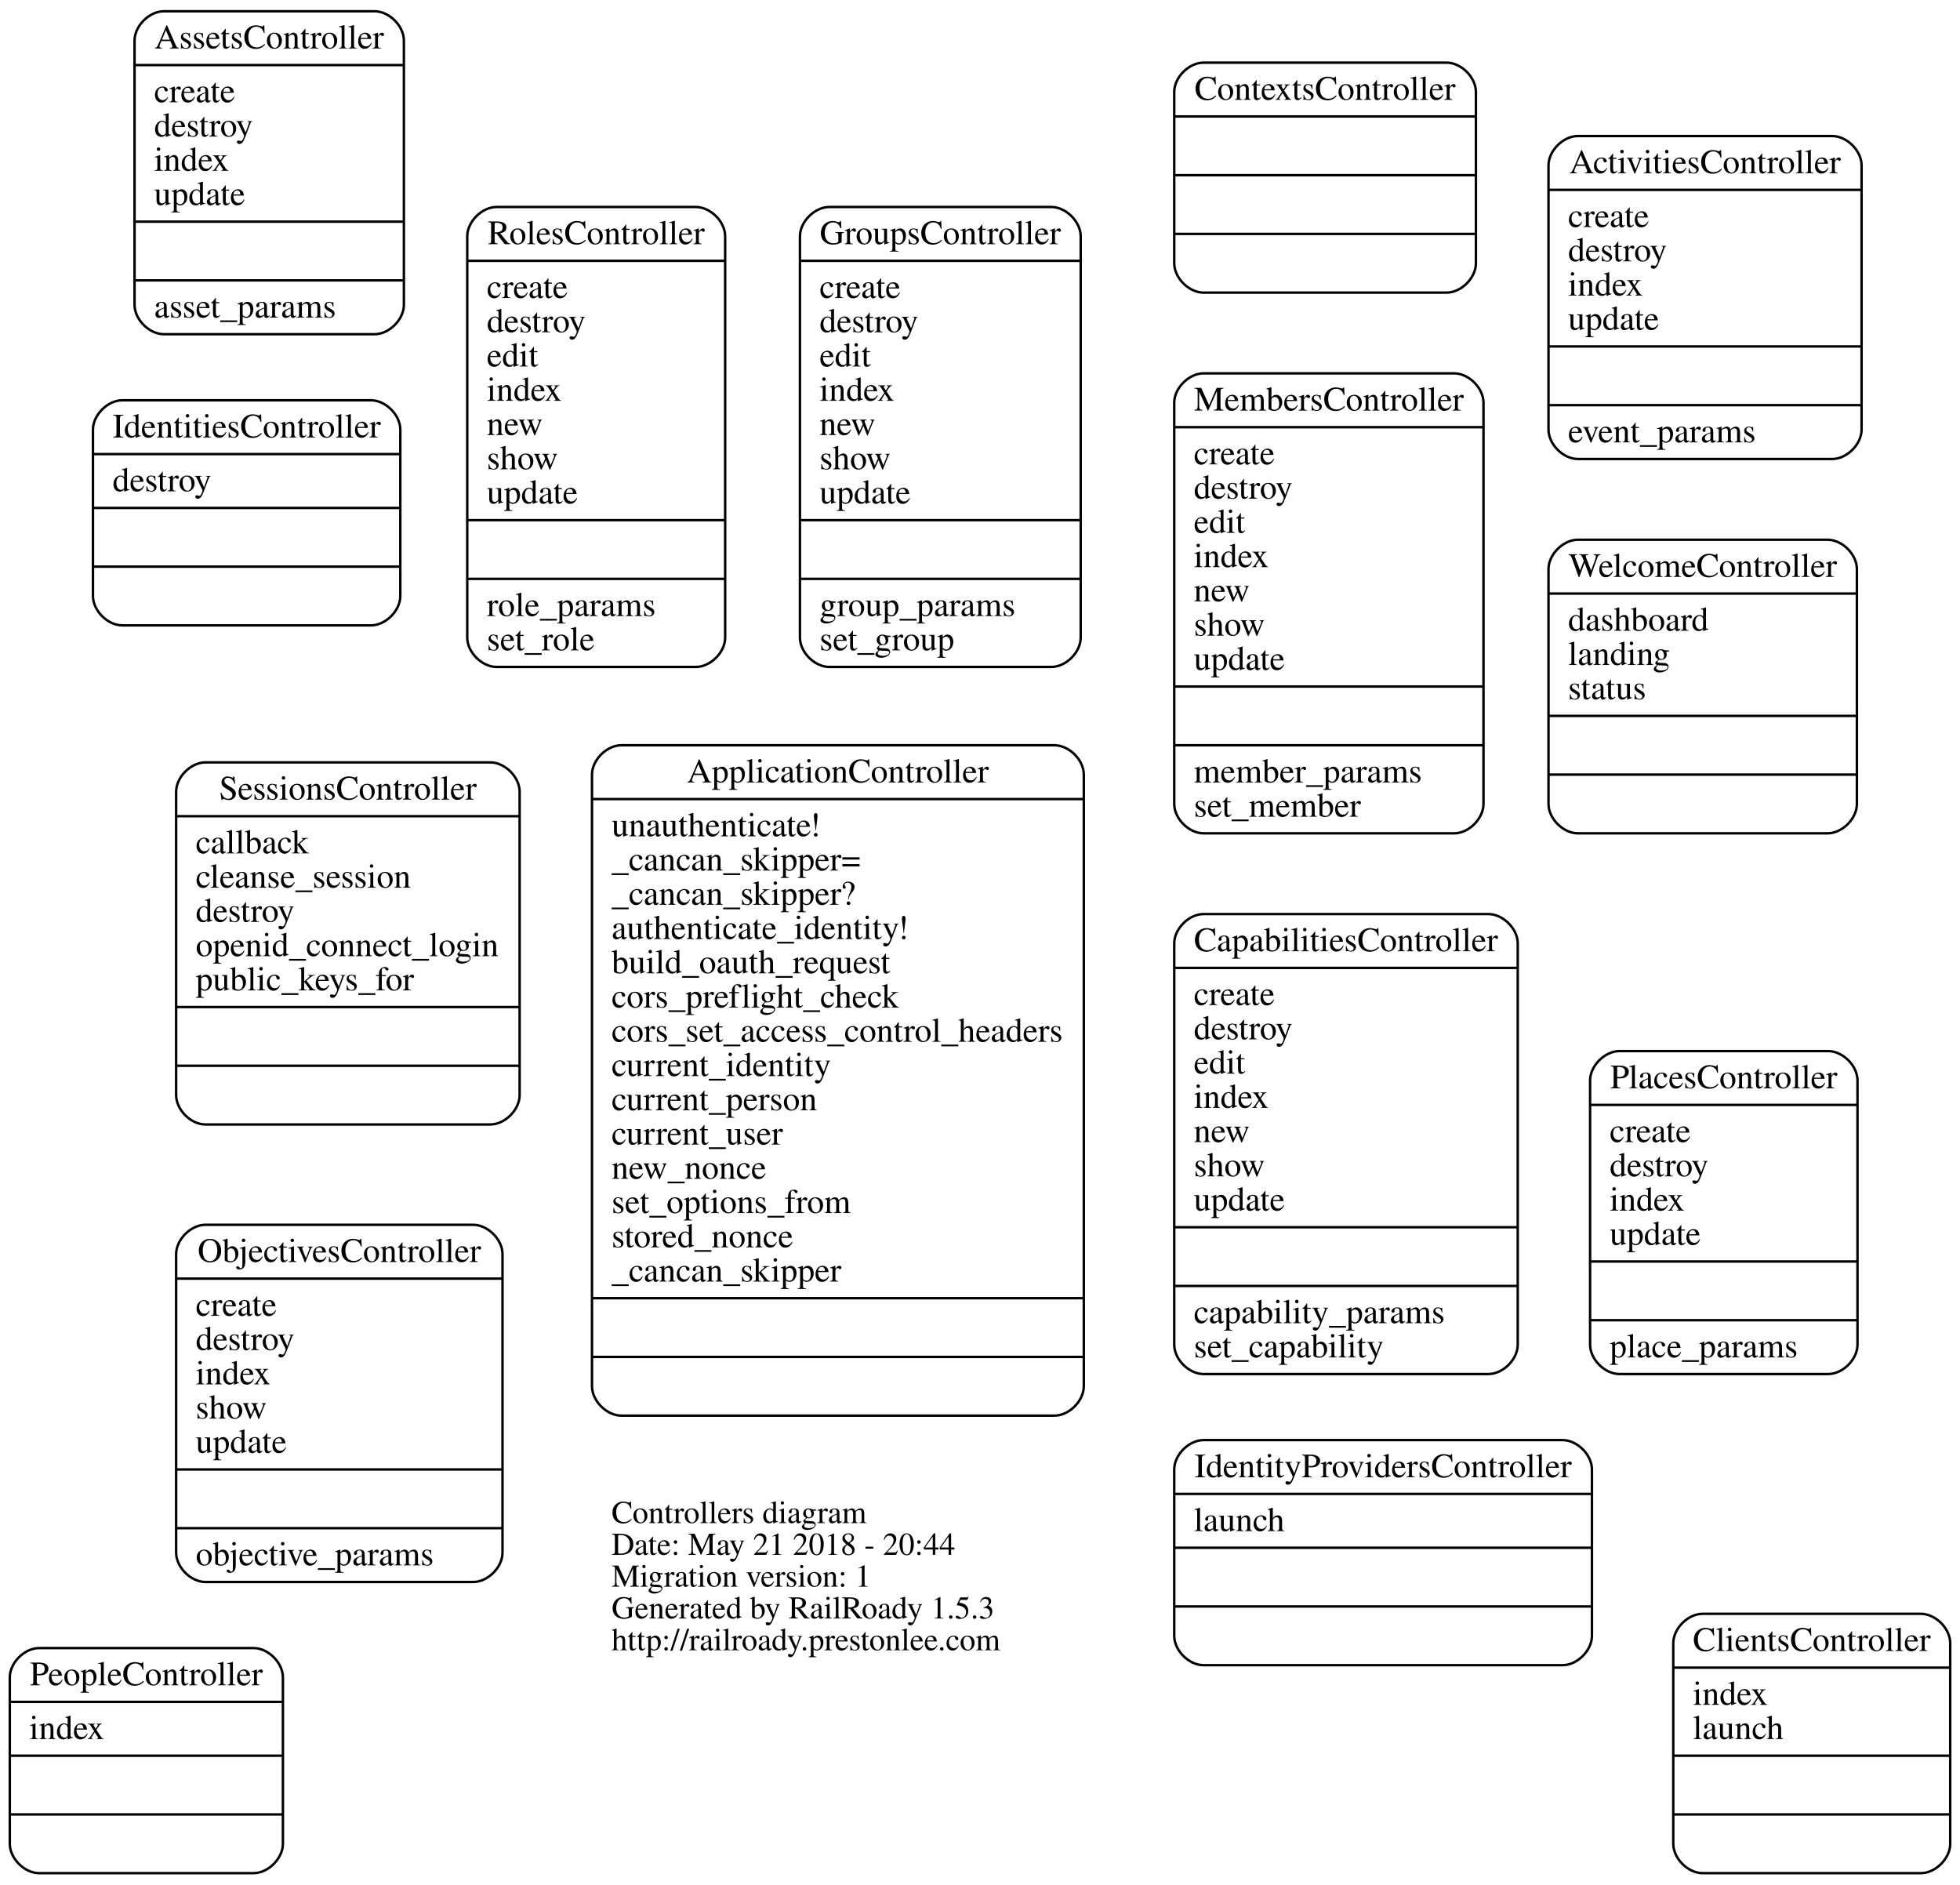
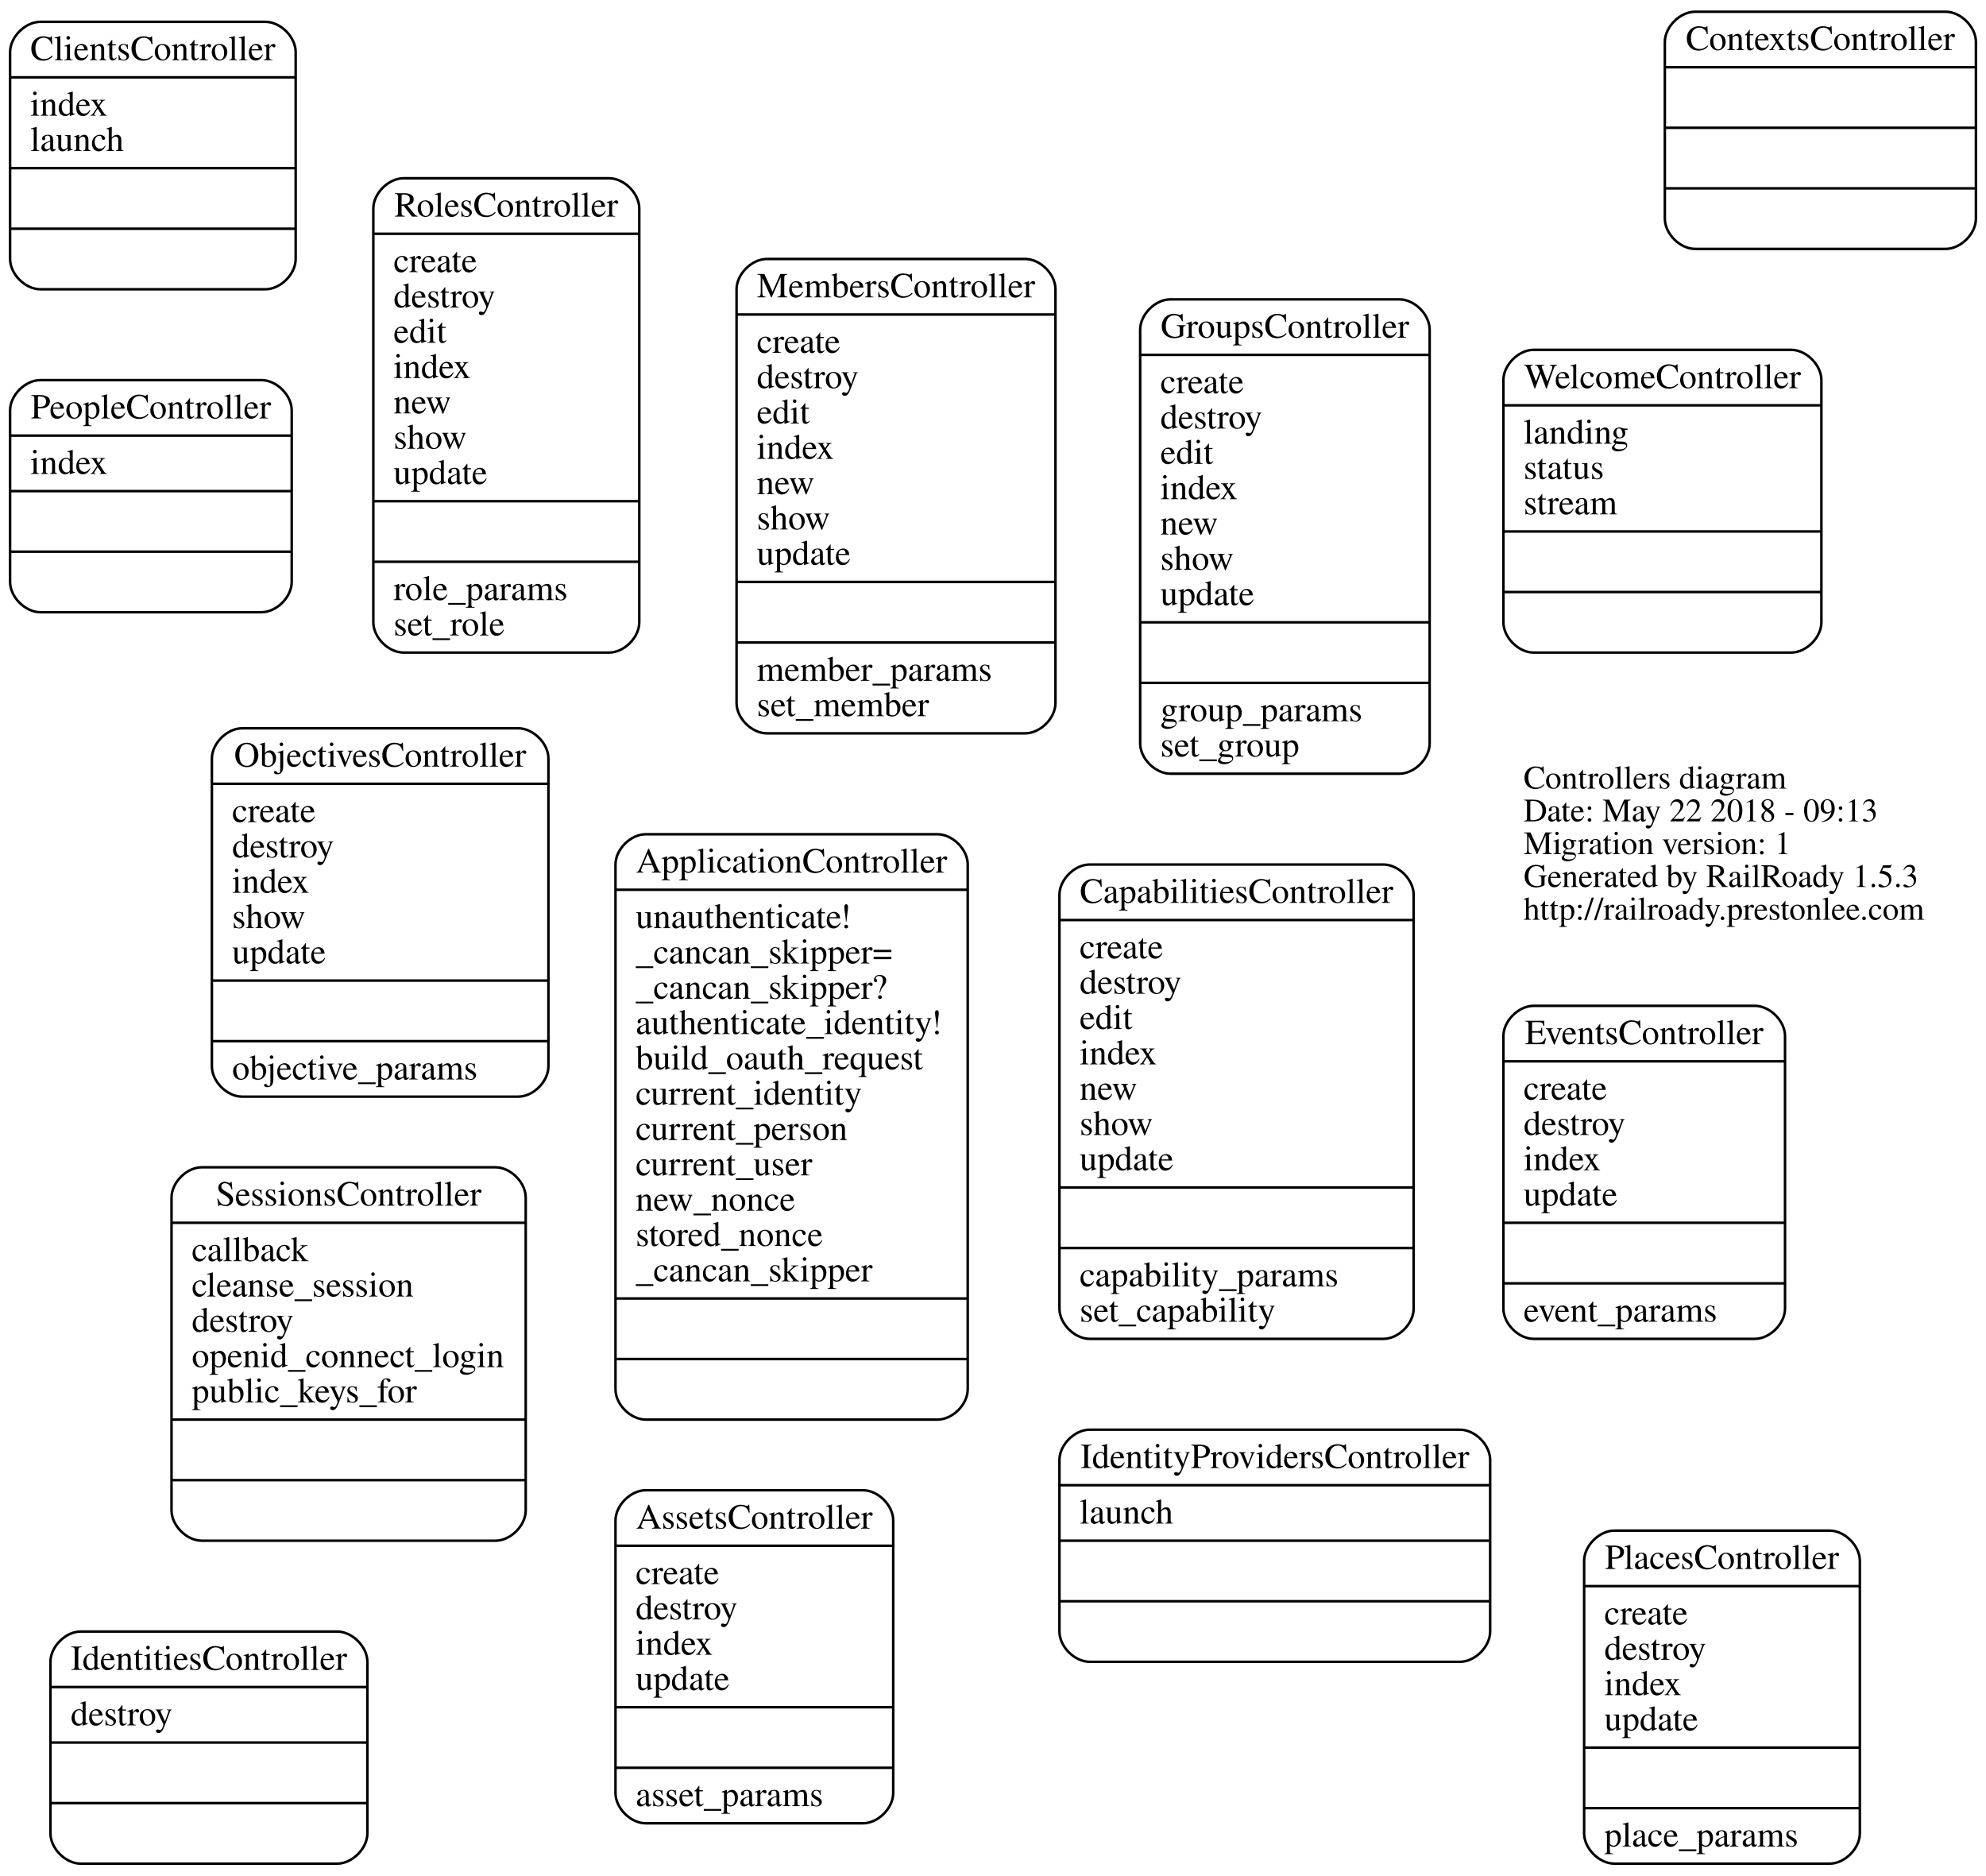
- <svg xmlns="http://www.w3.org/2000/svg" width="801pt" height="770pt" viewBox="0.00 0.00 801.21 770.00">
-   <g id="graph0" class="graph" transform="scale(1 1) rotate(0) translate(4 766)">
-     <polygon fill="transparent" stroke="transparent" points="-4,4 -4,-766 797.214,-766 797.214,4 -4,4" />
+ <svg xmlns="http://www.w3.org/2000/svg" width="787pt" height="743pt" viewBox="0.00 0.00 787.32 743.00">
+   <g id="graph0" class="graph" transform="scale(1 1) rotate(0) translate(4 739)">
+     <polygon fill="transparent" stroke="transparent" points="-4,4 -4,-739 783.324,-739 783.324,4 -4,4" />
    <g id="node1" class="node">
-       <text text-anchor="start" x="246" y="-143.6" font-family="Times,serif" font-size="13.00" fill="#000000">Controllers diagram</text>
-       <text text-anchor="start" x="246" y="-130.6" font-family="Times,serif" font-size="13.00" fill="#000000">Date: May 21 2018 - 20:44</text>
-       <text text-anchor="start" x="246" y="-117.6" font-family="Times,serif" font-size="13.00" fill="#000000">Migration version: 1</text>
-       <text text-anchor="start" x="246" y="-104.6" font-family="Times,serif" font-size="13.00" fill="#000000">Generated by RailRoady 1.5.3</text>
-       <text text-anchor="start" x="246" y="-91.6" font-family="Times,serif" font-size="13.00" fill="#000000">http://railroady.prestonlee.com</text>
+       <text text-anchor="start" x="600" y="-426.6" font-family="Times,serif" font-size="13.00" fill="#000000">Controllers diagram</text>
+       <text text-anchor="start" x="600" y="-413.6" font-family="Times,serif" font-size="13.00" fill="#000000">Date: May 22 2018 - 09:13</text>
+       <text text-anchor="start" x="600" y="-400.6" font-family="Times,serif" font-size="13.00" fill="#000000">Migration version: 1</text>
+       <text text-anchor="start" x="600" y="-387.6" font-family="Times,serif" font-size="13.00" fill="#000000">Generated by RailRoady 1.5.3</text>
+       <text text-anchor="start" x="600" y="-374.6" font-family="Times,serif" font-size="13.00" fill="#000000">http://railroady.prestonlee.com</text>
    </g>
    <g id="node2" class="node">
-       <path fill="none" stroke="#000000" d="M250,-187.5C250,-187.5 427.035,-187.5 427.035,-187.5 433.035,-187.5 439.035,-193.5 439.035,-199.5 439.035,-199.5 439.035,-449.5 439.035,-449.5 439.035,-455.5 433.035,-461.5 427.035,-461.5 427.035,-461.5 250,-461.5 250,-461.5 244,-461.5 238,-455.5 238,-449.5 238,-449.5 238,-199.5 238,-199.5 238,-193.5 244,-187.5 250,-187.5" />
-       <text text-anchor="middle" x="338.518" y="-446.3" font-family="Times,serif" font-size="14.00" fill="#000000">ApplicationController</text>
-       <polyline fill="none" stroke="#000000" points="238,-439.5 439.035,-439.5 " />
-       <text text-anchor="start" x="246" y="-424.3" font-family="Times,serif" font-size="14.00" fill="#000000">unauthenticate!</text>
-       <text text-anchor="start" x="246" y="-410.3" font-family="Times,serif" font-size="14.00" fill="#000000">_cancan_skipper=</text>
-       <text text-anchor="start" x="246" y="-396.3" font-family="Times,serif" font-size="14.00" fill="#000000">_cancan_skipper?</text>
-       <text text-anchor="start" x="246" y="-382.3" font-family="Times,serif" font-size="14.00" fill="#000000">authenticate_identity!</text>
-       <text text-anchor="start" x="246" y="-368.3" font-family="Times,serif" font-size="14.00" fill="#000000">build_oauth_request</text>
-       <text text-anchor="start" x="246" y="-354.3" font-family="Times,serif" font-size="14.00" fill="#000000">cors_preflight_check</text>
-       <text text-anchor="start" x="246" y="-340.3" font-family="Times,serif" font-size="14.00" fill="#000000">cors_set_access_control_headers</text>
-       <text text-anchor="start" x="246" y="-326.3" font-family="Times,serif" font-size="14.00" fill="#000000">current_identity</text>
-       <text text-anchor="start" x="246" y="-312.3" font-family="Times,serif" font-size="14.00" fill="#000000">current_person</text>
-       <text text-anchor="start" x="246" y="-298.3" font-family="Times,serif" font-size="14.00" fill="#000000">current_user</text>
-       <text text-anchor="start" x="246" y="-284.3" font-family="Times,serif" font-size="14.00" fill="#000000">new_nonce</text>
-       <text text-anchor="start" x="246" y="-270.3" font-family="Times,serif" font-size="14.00" fill="#000000">set_options_from</text>
-       <text text-anchor="start" x="246" y="-256.3" font-family="Times,serif" font-size="14.00" fill="#000000">stored_nonce</text>
-       <text text-anchor="start" x="246" y="-242.3" font-family="Times,serif" font-size="14.00" fill="#000000">_cancan_skipper</text>
-       <polyline fill="none" stroke="#000000" points="238,-235.5 439.035,-235.5 " />
-       <polyline fill="none" stroke="#000000" points="238,-211.5 439.035,-211.5 " />
+       <path fill="none" stroke="#000000" d="M252,-176.5C252,-176.5 367.642,-176.5 367.642,-176.5 373.642,-176.5 379.642,-182.5 379.642,-188.5 379.642,-188.5 379.642,-396.5 379.642,-396.5 379.642,-402.5 373.642,-408.5 367.642,-408.5 367.642,-408.5 252,-408.5 252,-408.5 246,-408.5 240,-402.5 240,-396.5 240,-396.5 240,-188.5 240,-188.5 240,-182.5 246,-176.5 252,-176.5" />
+       <text text-anchor="middle" x="309.821" y="-393.3" font-family="Times,serif" font-size="14.00" fill="#000000">ApplicationController</text>
+       <polyline fill="none" stroke="#000000" points="240,-386.5 379.642,-386.5 " />
+       <text text-anchor="start" x="248" y="-371.3" font-family="Times,serif" font-size="14.00" fill="#000000">unauthenticate!</text>
+       <text text-anchor="start" x="248" y="-357.3" font-family="Times,serif" font-size="14.00" fill="#000000">_cancan_skipper=</text>
+       <text text-anchor="start" x="248" y="-343.3" font-family="Times,serif" font-size="14.00" fill="#000000">_cancan_skipper?</text>
+       <text text-anchor="start" x="248" y="-329.3" font-family="Times,serif" font-size="14.00" fill="#000000">authenticate_identity!</text>
+       <text text-anchor="start" x="248" y="-315.3" font-family="Times,serif" font-size="14.00" fill="#000000">build_oauth_request</text>
+       <text text-anchor="start" x="248" y="-301.3" font-family="Times,serif" font-size="14.00" fill="#000000">current_identity</text>
+       <text text-anchor="start" x="248" y="-287.3" font-family="Times,serif" font-size="14.00" fill="#000000">current_person</text>
+       <text text-anchor="start" x="248" y="-273.3" font-family="Times,serif" font-size="14.00" fill="#000000">current_user</text>
+       <text text-anchor="start" x="248" y="-259.3" font-family="Times,serif" font-size="14.00" fill="#000000">new_nonce</text>
+       <text text-anchor="start" x="248" y="-245.3" font-family="Times,serif" font-size="14.00" fill="#000000">stored_nonce</text>
+       <text text-anchor="start" x="248" y="-231.3" font-family="Times,serif" font-size="14.00" fill="#000000">_cancan_skipper</text>
+       <polyline fill="none" stroke="#000000" points="240,-224.5 379.642,-224.5 " />
+       <polyline fill="none" stroke="#000000" points="240,-200.5 379.642,-200.5 " />
    </g>
    <g id="node3" class="node">
-       <path fill="none" stroke="#000000" d="M12,-.5C12,-.5 99.648,-.5 99.648,-.5 105.648,-.5 111.648,-6.5 111.648,-12.5 111.648,-12.5 111.648,-80.5 111.648,-80.5 111.648,-86.5 105.648,-92.5 99.648,-92.5 99.648,-92.5 12,-92.5 12,-92.5 6,-92.5 0,-86.5 0,-80.5 0,-80.5 0,-12.5 0,-12.5 0,-6.5 6,-.5 12,-.5" />
-       <text text-anchor="middle" x="55.824" y="-77.3" font-family="Times,serif" font-size="14.00" fill="#000000">PeopleController</text>
-       <polyline fill="none" stroke="#000000" points="0,-70.5 111.648,-70.5 " />
-       <text text-anchor="start" x="8" y="-55.3" font-family="Times,serif" font-size="14.00" fill="#000000">index</text>
-       <polyline fill="none" stroke="#000000" points="0,-48.5 111.648,-48.5 " />
-       <polyline fill="none" stroke="#000000" points="0,-24.5 111.648,-24.5 " />
+       <path fill="none" stroke="#000000" d="M604,-208.5C604,-208.5 691.648,-208.5 691.648,-208.5 697.648,-208.5 703.648,-214.5 703.648,-220.5 703.648,-220.5 703.648,-328.5 703.648,-328.5 703.648,-334.5 697.648,-340.5 691.648,-340.5 691.648,-340.5 604,-340.5 604,-340.5 598,-340.5 592,-334.5 592,-328.5 592,-328.5 592,-220.5 592,-220.5 592,-214.5 598,-208.5 604,-208.5" />
+       <text text-anchor="middle" x="647.824" y="-325.3" font-family="Times,serif" font-size="14.00" fill="#000000">EventsController</text>
+       <polyline fill="none" stroke="#000000" points="592,-318.5 703.648,-318.5 " />
+       <text text-anchor="start" x="600" y="-303.3" font-family="Times,serif" font-size="14.00" fill="#000000">create</text>
+       <text text-anchor="start" x="600" y="-289.3" font-family="Times,serif" font-size="14.00" fill="#000000">destroy</text>
+       <text text-anchor="start" x="600" y="-275.3" font-family="Times,serif" font-size="14.00" fill="#000000">index</text>
+       <text text-anchor="start" x="600" y="-261.3" font-family="Times,serif" font-size="14.00" fill="#000000">update</text>
+       <polyline fill="none" stroke="#000000" points="592,-254.5 703.648,-254.5 " />
+       <polyline fill="none" stroke="#000000" points="592,-230.5 703.648,-230.5 " />
+       <text text-anchor="start" x="600" y="-215.3" font-family="Times,serif" font-size="14.00" fill="#000000">event_params</text>
    </g>
    <g id="node4" class="node">
-       <path fill="none" stroke="#000000" d="M692,-.5C692,-.5 781.214,-.5 781.214,-.5 787.214,-.5 793.214,-6.5 793.214,-12.5 793.214,-12.5 793.214,-94.5 793.214,-94.5 793.214,-100.5 787.214,-106.5 781.214,-106.5 781.214,-106.5 692,-106.5 692,-106.5 686,-106.5 680,-100.5 680,-94.5 680,-94.5 680,-12.5 680,-12.5 680,-6.5 686,-.5 692,-.5" />
-       <text text-anchor="middle" x="736.607" y="-91.3" font-family="Times,serif" font-size="14.00" fill="#000000">ClientsController</text>
-       <polyline fill="none" stroke="#000000" points="680,-84.5 793.214,-84.5 " />
-       <text text-anchor="start" x="688" y="-69.3" font-family="Times,serif" font-size="14.00" fill="#000000">index</text>
-       <text text-anchor="start" x="688" y="-55.3" font-family="Times,serif" font-size="14.00" fill="#000000">launch</text>
-       <polyline fill="none" stroke="#000000" points="680,-48.5 793.214,-48.5 " />
-       <polyline fill="none" stroke="#000000" points="680,-24.5 793.214,-24.5 " />
+       <path fill="none" stroke="#000000" d="M12,-496.5C12,-496.5 99.648,-496.5 99.648,-496.5 105.648,-496.5 111.648,-502.5 111.648,-508.5 111.648,-508.5 111.648,-576.5 111.648,-576.5 111.648,-582.5 105.648,-588.5 99.648,-588.5 99.648,-588.5 12,-588.5 12,-588.5 6,-588.5 0,-582.5 0,-576.5 0,-576.5 0,-508.5 0,-508.5 0,-502.5 6,-496.5 12,-496.5" />
+       <text text-anchor="middle" x="55.824" y="-573.3" font-family="Times,serif" font-size="14.00" fill="#000000">PeopleController</text>
+       <polyline fill="none" stroke="#000000" points="0,-566.5 111.648,-566.5 " />
+       <text text-anchor="start" x="8" y="-551.3" font-family="Times,serif" font-size="14.00" fill="#000000">index</text>
+       <polyline fill="none" stroke="#000000" points="0,-544.5 111.648,-544.5 " />
+       <polyline fill="none" stroke="#000000" points="0,-520.5 111.648,-520.5 " />
    </g>
    <g id="node5" class="node">
-       <path fill="none" stroke="#000000" d="M488,-646.5C488,-646.5 587.324,-646.5 587.324,-646.5 593.324,-646.5 599.324,-652.5 599.324,-658.5 599.324,-658.5 599.324,-728.5 599.324,-728.5 599.324,-734.5 593.324,-740.5 587.324,-740.5 587.324,-740.5 488,-740.5 488,-740.5 482,-740.5 476,-734.5 476,-728.5 476,-728.5 476,-658.5 476,-658.5 476,-652.5 482,-646.5 488,-646.5" />
-       <text text-anchor="middle" x="537.662" y="-725.3" font-family="Times,serif" font-size="14.00" fill="#000000">ContextsController</text>
-       <polyline fill="none" stroke="#000000" points="476,-718.5 599.324,-718.5 " />
-       <polyline fill="none" stroke="#000000" points="476,-694.5 599.324,-694.5 " />
-       <polyline fill="none" stroke="#000000" points="476,-670.5 599.324,-670.5 " />
+       <path fill="none" stroke="#000000" d="M12,-624.5C12,-624.5 101.214,-624.5 101.214,-624.5 107.214,-624.5 113.214,-630.5 113.214,-636.5 113.214,-636.5 113.214,-718.5 113.214,-718.5 113.214,-724.5 107.214,-730.5 101.214,-730.5 101.214,-730.5 12,-730.5 12,-730.5 6,-730.5 0,-724.5 0,-718.5 0,-718.5 0,-636.5 0,-636.5 0,-630.5 6,-624.5 12,-624.5" />
+       <text text-anchor="middle" x="56.607" y="-715.3" font-family="Times,serif" font-size="14.00" fill="#000000">ClientsController</text>
+       <polyline fill="none" stroke="#000000" points="0,-708.5 113.214,-708.5 " />
+       <text text-anchor="start" x="8" y="-693.3" font-family="Times,serif" font-size="14.00" fill="#000000">index</text>
+       <text text-anchor="start" x="8" y="-679.3" font-family="Times,serif" font-size="14.00" fill="#000000">launch</text>
+       <polyline fill="none" stroke="#000000" points="0,-672.5 113.214,-672.5 " />
+       <polyline fill="none" stroke="#000000" points="0,-648.5 113.214,-648.5 " />
    </g>
    <g id="node6" class="node">
-       <path fill="none" stroke="#000000" d="M80,-119.5C80,-119.5 189.414,-119.5 189.414,-119.5 195.414,-119.5 201.414,-125.5 201.414,-131.5 201.414,-131.5 201.414,-253.5 201.414,-253.5 201.414,-259.5 195.414,-265.5 189.414,-265.5 189.414,-265.5 80,-265.5 80,-265.5 74,-265.5 68,-259.5 68,-253.5 68,-253.5 68,-131.5 68,-131.5 68,-125.5 74,-119.5 80,-119.5" />
-       <text text-anchor="middle" x="134.707" y="-250.3" font-family="Times,serif" font-size="14.00" fill="#000000">ObjectivesController</text>
-       <polyline fill="none" stroke="#000000" points="68,-243.5 201.414,-243.5 " />
-       <text text-anchor="start" x="76" y="-228.3" font-family="Times,serif" font-size="14.00" fill="#000000">create</text>
-       <text text-anchor="start" x="76" y="-214.3" font-family="Times,serif" font-size="14.00" fill="#000000">destroy</text>
-       <text text-anchor="start" x="76" y="-200.3" font-family="Times,serif" font-size="14.00" fill="#000000">index</text>
-       <text text-anchor="start" x="76" y="-186.3" font-family="Times,serif" font-size="14.00" fill="#000000">show</text>
-       <text text-anchor="start" x="76" y="-172.3" font-family="Times,serif" font-size="14.00" fill="#000000">update</text>
-       <polyline fill="none" stroke="#000000" points="68,-165.5 201.414,-165.5 " />
-       <polyline fill="none" stroke="#000000" points="68,-141.5 201.414,-141.5 " />
-       <text text-anchor="start" x="76" y="-126.3" font-family="Times,serif" font-size="14.00" fill="#000000">objective_params</text>
+       <path fill="none" stroke="#000000" d="M668,-640.5C668,-640.5 767.324,-640.5 767.324,-640.5 773.324,-640.5 779.324,-646.5 779.324,-652.5 779.324,-652.5 779.324,-722.5 779.324,-722.5 779.324,-728.5 773.324,-734.5 767.324,-734.5 767.324,-734.5 668,-734.5 668,-734.5 662,-734.5 656,-728.5 656,-722.5 656,-722.5 656,-652.5 656,-652.5 656,-646.5 662,-640.5 668,-640.5" />
+       <text text-anchor="middle" x="717.662" y="-719.3" font-family="Times,serif" font-size="14.00" fill="#000000">ContextsController</text>
+       <polyline fill="none" stroke="#000000" points="656,-712.5 779.324,-712.5 " />
+       <polyline fill="none" stroke="#000000" points="656,-688.5 779.324,-688.5 " />
+       <polyline fill="none" stroke="#000000" points="656,-664.5 779.324,-664.5 " />
    </g>
    <g id="node7" class="node">
-       <path fill="none" stroke="#000000" d="M658,-204.5C658,-204.5 743.311,-204.5 743.311,-204.5 749.311,-204.5 755.311,-210.5 755.311,-216.5 755.311,-216.5 755.311,-324.5 755.311,-324.5 755.311,-330.5 749.311,-336.5 743.311,-336.5 743.311,-336.5 658,-336.5 658,-336.5 652,-336.5 646,-330.5 646,-324.5 646,-324.5 646,-216.5 646,-216.5 646,-210.5 652,-204.5 658,-204.5" />
-       <text text-anchor="middle" x="700.655" y="-321.3" font-family="Times,serif" font-size="14.00" fill="#000000">PlacesController</text>
-       <polyline fill="none" stroke="#000000" points="646,-314.5 755.311,-314.5 " />
-       <text text-anchor="start" x="654" y="-299.3" font-family="Times,serif" font-size="14.00" fill="#000000">create</text>
-       <text text-anchor="start" x="654" y="-285.3" font-family="Times,serif" font-size="14.00" fill="#000000">destroy</text>
-       <text text-anchor="start" x="654" y="-271.3" font-family="Times,serif" font-size="14.00" fill="#000000">index</text>
-       <text text-anchor="start" x="654" y="-257.3" font-family="Times,serif" font-size="14.00" fill="#000000">update</text>
-       <polyline fill="none" stroke="#000000" points="646,-250.5 755.311,-250.5 " />
-       <polyline fill="none" stroke="#000000" points="646,-226.5 755.311,-226.5 " />
-       <text text-anchor="start" x="654" y="-211.3" font-family="Times,serif" font-size="14.00" fill="#000000">place_params</text>
+       <path fill="none" stroke="#000000" d="M92,-304.5C92,-304.5 201.414,-304.5 201.414,-304.5 207.414,-304.5 213.414,-310.5 213.414,-316.5 213.414,-316.5 213.414,-438.5 213.414,-438.5 213.414,-444.5 207.414,-450.5 201.414,-450.5 201.414,-450.5 92,-450.5 92,-450.5 86,-450.5 80,-444.5 80,-438.5 80,-438.5 80,-316.5 80,-316.5 80,-310.5 86,-304.5 92,-304.5" />
+       <text text-anchor="middle" x="146.707" y="-435.3" font-family="Times,serif" font-size="14.00" fill="#000000">ObjectivesController</text>
+       <polyline fill="none" stroke="#000000" points="80,-428.5 213.414,-428.5 " />
+       <text text-anchor="start" x="88" y="-413.3" font-family="Times,serif" font-size="14.00" fill="#000000">create</text>
+       <text text-anchor="start" x="88" y="-399.3" font-family="Times,serif" font-size="14.00" fill="#000000">destroy</text>
+       <text text-anchor="start" x="88" y="-385.3" font-family="Times,serif" font-size="14.00" fill="#000000">index</text>
+       <text text-anchor="start" x="88" y="-371.3" font-family="Times,serif" font-size="14.00" fill="#000000">show</text>
+       <text text-anchor="start" x="88" y="-357.3" font-family="Times,serif" font-size="14.00" fill="#000000">update</text>
+       <polyline fill="none" stroke="#000000" points="80,-350.5 213.414,-350.5 " />
+       <polyline fill="none" stroke="#000000" points="80,-326.5 213.414,-326.5 " />
+       <text text-anchor="start" x="88" y="-311.3" font-family="Times,serif" font-size="14.00" fill="#000000">objective_params</text>
    </g>
    <g id="node8" class="node">
-       <path fill="none" stroke="#000000" d="M335,-493.5C335,-493.5 425.766,-493.5 425.766,-493.5 431.766,-493.5 437.766,-499.5 437.766,-505.5 437.766,-505.5 437.766,-669.5 437.766,-669.5 437.766,-675.5 431.766,-681.5 425.766,-681.5 425.766,-681.5 335,-681.5 335,-681.5 329,-681.5 323,-675.5 323,-669.5 323,-669.5 323,-505.5 323,-505.5 323,-499.5 329,-493.5 335,-493.5" />
-       <text text-anchor="middle" x="380.383" y="-666.3" font-family="Times,serif" font-size="14.00" fill="#000000">GroupsController</text>
-       <polyline fill="none" stroke="#000000" points="323,-659.5 437.766,-659.5 " />
-       <text text-anchor="start" x="331" y="-644.3" font-family="Times,serif" font-size="14.00" fill="#000000">create</text>
-       <text text-anchor="start" x="331" y="-630.3" font-family="Times,serif" font-size="14.00" fill="#000000">destroy</text>
-       <text text-anchor="start" x="331" y="-616.3" font-family="Times,serif" font-size="14.00" fill="#000000">edit</text>
-       <text text-anchor="start" x="331" y="-602.3" font-family="Times,serif" font-size="14.00" fill="#000000">index</text>
-       <text text-anchor="start" x="331" y="-588.3" font-family="Times,serif" font-size="14.00" fill="#000000">new</text>
-       <text text-anchor="start" x="331" y="-574.3" font-family="Times,serif" font-size="14.00" fill="#000000">show</text>
-       <text text-anchor="start" x="331" y="-560.3" font-family="Times,serif" font-size="14.00" fill="#000000">update</text>
-       <polyline fill="none" stroke="#000000" points="323,-553.5 437.766,-553.5 " />
-       <polyline fill="none" stroke="#000000" points="323,-529.5 437.766,-529.5 " />
-       <text text-anchor="start" x="331" y="-514.3" font-family="Times,serif" font-size="14.00" fill="#000000">group_params</text>
-       <text text-anchor="start" x="331" y="-500.3" font-family="Times,serif" font-size="14.00" fill="#000000">set_group</text>
+       <path fill="none" stroke="#000000" d="M636,-.5C636,-.5 721.311,-.5 721.311,-.5 727.311,-.5 733.311,-6.5 733.311,-12.5 733.311,-12.5 733.311,-120.5 733.311,-120.5 733.311,-126.5 727.311,-132.5 721.311,-132.5 721.311,-132.5 636,-132.5 636,-132.5 630,-132.5 624,-126.5 624,-120.5 624,-120.5 624,-12.5 624,-12.5 624,-6.5 630,-.5 636,-.5" />
+       <text text-anchor="middle" x="678.655" y="-117.3" font-family="Times,serif" font-size="14.00" fill="#000000">PlacesController</text>
+       <polyline fill="none" stroke="#000000" points="624,-110.5 733.311,-110.5 " />
+       <text text-anchor="start" x="632" y="-95.3" font-family="Times,serif" font-size="14.00" fill="#000000">create</text>
+       <text text-anchor="start" x="632" y="-81.3" font-family="Times,serif" font-size="14.00" fill="#000000">destroy</text>
+       <text text-anchor="start" x="632" y="-67.3" font-family="Times,serif" font-size="14.00" fill="#000000">index</text>
+       <text text-anchor="start" x="632" y="-53.3" font-family="Times,serif" font-size="14.00" fill="#000000">update</text>
+       <polyline fill="none" stroke="#000000" points="624,-46.5 733.311,-46.5 " />
+       <polyline fill="none" stroke="#000000" points="624,-22.5 733.311,-22.5 " />
+       <text text-anchor="start" x="632" y="-7.3" font-family="Times,serif" font-size="14.00" fill="#000000">place_params</text>
    </g>
    <g id="node9" class="node">
-       <path fill="none" stroke="#000000" d="M488,-85.5C488,-85.5 634.752,-85.5 634.752,-85.5 640.752,-85.5 646.752,-91.5 646.752,-97.5 646.752,-97.5 646.752,-165.5 646.752,-165.5 646.752,-171.5 640.752,-177.5 634.752,-177.5 634.752,-177.5 488,-177.5 488,-177.5 482,-177.5 476,-171.5 476,-165.5 476,-165.5 476,-97.5 476,-97.5 476,-91.5 482,-85.5 488,-85.5" />
-       <text text-anchor="middle" x="561.376" y="-162.3" font-family="Times,serif" font-size="14.00" fill="#000000">IdentityProvidersController</text>
-       <polyline fill="none" stroke="#000000" points="476,-155.5 646.752,-155.5 " />
-       <text text-anchor="start" x="484" y="-140.3" font-family="Times,serif" font-size="14.00" fill="#000000">launch</text>
-       <polyline fill="none" stroke="#000000" points="476,-133.5 646.752,-133.5 " />
-       <polyline fill="none" stroke="#000000" points="476,-109.5 646.752,-109.5 " />
+       <path fill="none" stroke="#000000" d="M460,-432.5C460,-432.5 550.766,-432.5 550.766,-432.5 556.766,-432.5 562.766,-438.5 562.766,-444.5 562.766,-444.5 562.766,-608.5 562.766,-608.5 562.766,-614.5 556.766,-620.5 550.766,-620.5 550.766,-620.5 460,-620.5 460,-620.5 454,-620.5 448,-614.5 448,-608.5 448,-608.5 448,-444.5 448,-444.5 448,-438.5 454,-432.5 460,-432.5" />
+       <text text-anchor="middle" x="505.383" y="-605.3" font-family="Times,serif" font-size="14.00" fill="#000000">GroupsController</text>
+       <polyline fill="none" stroke="#000000" points="448,-598.5 562.766,-598.5 " />
+       <text text-anchor="start" x="456" y="-583.3" font-family="Times,serif" font-size="14.00" fill="#000000">create</text>
+       <text text-anchor="start" x="456" y="-569.3" font-family="Times,serif" font-size="14.00" fill="#000000">destroy</text>
+       <text text-anchor="start" x="456" y="-555.3" font-family="Times,serif" font-size="14.00" fill="#000000">edit</text>
+       <text text-anchor="start" x="456" y="-541.3" font-family="Times,serif" font-size="14.00" fill="#000000">index</text>
+       <text text-anchor="start" x="456" y="-527.3" font-family="Times,serif" font-size="14.00" fill="#000000">new</text>
+       <text text-anchor="start" x="456" y="-513.3" font-family="Times,serif" font-size="14.00" fill="#000000">show</text>
+       <text text-anchor="start" x="456" y="-499.3" font-family="Times,serif" font-size="14.00" fill="#000000">update</text>
+       <polyline fill="none" stroke="#000000" points="448,-492.5 562.766,-492.5 " />
+       <polyline fill="none" stroke="#000000" points="448,-468.5 562.766,-468.5 " />
+       <text text-anchor="start" x="456" y="-453.3" font-family="Times,serif" font-size="14.00" fill="#000000">group_params</text>
+       <text text-anchor="start" x="456" y="-439.3" font-family="Times,serif" font-size="14.00" fill="#000000">set_group</text>
    </g>
    <g id="node10" class="node">
-       <path fill="none" stroke="#000000" d="M80,-306.5C80,-306.5 196.414,-306.5 196.414,-306.5 202.414,-306.5 208.414,-312.5 208.414,-318.5 208.414,-318.5 208.414,-442.5 208.414,-442.5 208.414,-448.5 202.414,-454.5 196.414,-454.5 196.414,-454.5 80,-454.5 80,-454.5 74,-454.5 68,-448.5 68,-442.5 68,-442.5 68,-318.5 68,-318.5 68,-312.5 74,-306.5 80,-306.5" />
-       <text text-anchor="middle" x="138.207" y="-439.3" font-family="Times,serif" font-size="14.00" fill="#000000">SessionsController</text>
-       <polyline fill="none" stroke="#000000" points="68,-432.5 208.414,-432.5 " />
-       <text text-anchor="start" x="76" y="-417.3" font-family="Times,serif" font-size="14.00" fill="#000000">callback</text>
-       <text text-anchor="start" x="76" y="-403.3" font-family="Times,serif" font-size="14.00" fill="#000000">cleanse_session</text>
-       <text text-anchor="start" x="76" y="-389.3" font-family="Times,serif" font-size="14.00" fill="#000000">destroy</text>
-       <text text-anchor="start" x="76" y="-375.3" font-family="Times,serif" font-size="14.00" fill="#000000">openid_connect_login</text>
-       <text text-anchor="start" x="76" y="-361.3" font-family="Times,serif" font-size="14.00" fill="#000000">public_keys_for</text>
-       <polyline fill="none" stroke="#000000" points="68,-354.5 208.414,-354.5 " />
-       <polyline fill="none" stroke="#000000" points="68,-330.5 208.414,-330.5 " />
+       <path fill="none" stroke="#000000" d="M428,-80.5C428,-80.5 574.752,-80.5 574.752,-80.5 580.752,-80.5 586.752,-86.5 586.752,-92.5 586.752,-92.5 586.752,-160.5 586.752,-160.5 586.752,-166.5 580.752,-172.5 574.752,-172.5 574.752,-172.5 428,-172.5 428,-172.5 422,-172.5 416,-166.5 416,-160.5 416,-160.5 416,-92.5 416,-92.5 416,-86.5 422,-80.5 428,-80.5" />
+       <text text-anchor="middle" x="501.376" y="-157.3" font-family="Times,serif" font-size="14.00" fill="#000000">IdentityProvidersController</text>
+       <polyline fill="none" stroke="#000000" points="416,-150.5 586.752,-150.5 " />
+       <text text-anchor="start" x="424" y="-135.3" font-family="Times,serif" font-size="14.00" fill="#000000">launch</text>
+       <polyline fill="none" stroke="#000000" points="416,-128.5 586.752,-128.5 " />
+       <polyline fill="none" stroke="#000000" points="416,-104.5 586.752,-104.5 " />
    </g>
    <g id="node11" class="node">
-       <path fill="none" stroke="#000000" d="M641,-425.5C641,-425.5 743.065,-425.5 743.065,-425.5 749.065,-425.5 755.065,-431.5 755.065,-437.5 755.065,-437.5 755.065,-533.5 755.065,-533.5 755.065,-539.5 749.065,-545.5 743.065,-545.5 743.065,-545.5 641,-545.5 641,-545.5 635,-545.5 629,-539.5 629,-533.5 629,-533.5 629,-437.5 629,-437.5 629,-431.5 635,-425.5 641,-425.5" />
-       <text text-anchor="middle" x="692.033" y="-530.3" font-family="Times,serif" font-size="14.00" fill="#000000">WelcomeController</text>
-       <polyline fill="none" stroke="#000000" points="629,-523.5 755.065,-523.5 " />
-       <text text-anchor="start" x="637" y="-508.3" font-family="Times,serif" font-size="14.00" fill="#000000">dashboard</text>
-       <text text-anchor="start" x="637" y="-494.3" font-family="Times,serif" font-size="14.00" fill="#000000">landing</text>
-       <text text-anchor="start" x="637" y="-480.3" font-family="Times,serif" font-size="14.00" fill="#000000">status</text>
-       <polyline fill="none" stroke="#000000" points="629,-473.5 755.065,-473.5 " />
-       <polyline fill="none" stroke="#000000" points="629,-449.5 755.065,-449.5 " />
+       <path fill="none" stroke="#000000" d="M76,-128.5C76,-128.5 192.414,-128.5 192.414,-128.5 198.414,-128.5 204.414,-134.5 204.414,-140.5 204.414,-140.5 204.414,-264.5 204.414,-264.5 204.414,-270.5 198.414,-276.5 192.414,-276.5 192.414,-276.5 76,-276.5 76,-276.5 70,-276.5 64,-270.5 64,-264.5 64,-264.5 64,-140.5 64,-140.5 64,-134.5 70,-128.5 76,-128.5" />
+       <text text-anchor="middle" x="134.207" y="-261.3" font-family="Times,serif" font-size="14.00" fill="#000000">SessionsController</text>
+       <polyline fill="none" stroke="#000000" points="64,-254.5 204.414,-254.5 " />
+       <text text-anchor="start" x="72" y="-239.3" font-family="Times,serif" font-size="14.00" fill="#000000">callback</text>
+       <text text-anchor="start" x="72" y="-225.3" font-family="Times,serif" font-size="14.00" fill="#000000">cleanse_session</text>
+       <text text-anchor="start" x="72" y="-211.3" font-family="Times,serif" font-size="14.00" fill="#000000">destroy</text>
+       <text text-anchor="start" x="72" y="-197.3" font-family="Times,serif" font-size="14.00" fill="#000000">openid_connect_login</text>
+       <text text-anchor="start" x="72" y="-183.3" font-family="Times,serif" font-size="14.00" fill="#000000">public_keys_for</text>
+       <polyline fill="none" stroke="#000000" points="64,-176.5 204.414,-176.5 " />
+       <polyline fill="none" stroke="#000000" points="64,-152.5 204.414,-152.5 " />
    </g>
    <g id="node12" class="node">
-       <path fill="none" stroke="#000000" d="M641,-578.5C641,-578.5 744.98,-578.5 744.98,-578.5 750.98,-578.5 756.98,-584.5 756.98,-590.5 756.98,-590.5 756.98,-698.5 756.98,-698.5 756.98,-704.5 750.98,-710.5 744.98,-710.5 744.98,-710.5 641,-710.5 641,-710.5 635,-710.5 629,-704.5 629,-698.5 629,-698.5 629,-590.5 629,-590.5 629,-584.5 635,-578.5 641,-578.5" />
-       <text text-anchor="middle" x="692.99" y="-695.3" font-family="Times,serif" font-size="14.00" fill="#000000">ActivitiesController</text>
-       <polyline fill="none" stroke="#000000" points="629,-688.5 756.98,-688.5 " />
-       <text text-anchor="start" x="637" y="-673.3" font-family="Times,serif" font-size="14.00" fill="#000000">create</text>
-       <text text-anchor="start" x="637" y="-659.3" font-family="Times,serif" font-size="14.00" fill="#000000">destroy</text>
-       <text text-anchor="start" x="637" y="-645.3" font-family="Times,serif" font-size="14.00" fill="#000000">index</text>
-       <text text-anchor="start" x="637" y="-631.3" font-family="Times,serif" font-size="14.00" fill="#000000">update</text>
-       <polyline fill="none" stroke="#000000" points="629,-624.5 756.98,-624.5 " />
-       <polyline fill="none" stroke="#000000" points="629,-600.5 756.98,-600.5 " />
-       <text text-anchor="start" x="637" y="-585.3" font-family="Times,serif" font-size="14.00" fill="#000000">event_params</text>
+       <path fill="none" stroke="#000000" d="M604,-480.5C604,-480.5 706.065,-480.5 706.065,-480.5 712.065,-480.5 718.065,-486.5 718.065,-492.5 718.065,-492.5 718.065,-588.5 718.065,-588.5 718.065,-594.5 712.065,-600.5 706.065,-600.5 706.065,-600.5 604,-600.5 604,-600.5 598,-600.5 592,-594.5 592,-588.5 592,-588.5 592,-492.5 592,-492.5 592,-486.5 598,-480.5 604,-480.5" />
+       <text text-anchor="middle" x="655.033" y="-585.3" font-family="Times,serif" font-size="14.00" fill="#000000">WelcomeController</text>
+       <polyline fill="none" stroke="#000000" points="592,-578.5 718.065,-578.5 " />
+       <text text-anchor="start" x="600" y="-563.3" font-family="Times,serif" font-size="14.00" fill="#000000">landing</text>
+       <text text-anchor="start" x="600" y="-549.3" font-family="Times,serif" font-size="14.00" fill="#000000">status</text>
+       <text text-anchor="start" x="600" y="-535.3" font-family="Times,serif" font-size="14.00" fill="#000000">stream</text>
+       <polyline fill="none" stroke="#000000" points="592,-528.5 718.065,-528.5 " />
+       <polyline fill="none" stroke="#000000" points="592,-504.5 718.065,-504.5 " />
    </g>
    <g id="node13" class="node">
-       <path fill="none" stroke="#000000" d="M63,-629.5C63,-629.5 149.103,-629.5 149.103,-629.5 155.103,-629.5 161.103,-635.5 161.103,-641.5 161.103,-641.5 161.103,-749.5 161.103,-749.5 161.103,-755.5 155.103,-761.5 149.103,-761.5 149.103,-761.5 63,-761.5 63,-761.5 57,-761.5 51,-755.5 51,-749.5 51,-749.5 51,-641.5 51,-641.5 51,-635.5 57,-629.5 63,-629.5" />
-       <text text-anchor="middle" x="106.052" y="-746.3" font-family="Times,serif" font-size="14.00" fill="#000000">AssetsController</text>
-       <polyline fill="none" stroke="#000000" points="51,-739.5 161.103,-739.5 " />
-       <text text-anchor="start" x="59" y="-724.3" font-family="Times,serif" font-size="14.00" fill="#000000">create</text>
-       <text text-anchor="start" x="59" y="-710.3" font-family="Times,serif" font-size="14.00" fill="#000000">destroy</text>
-       <text text-anchor="start" x="59" y="-696.3" font-family="Times,serif" font-size="14.00" fill="#000000">index</text>
-       <text text-anchor="start" x="59" y="-682.3" font-family="Times,serif" font-size="14.00" fill="#000000">update</text>
-       <polyline fill="none" stroke="#000000" points="51,-675.5 161.103,-675.5 " />
-       <polyline fill="none" stroke="#000000" points="51,-651.5 161.103,-651.5 " />
-       <text text-anchor="start" x="59" y="-636.3" font-family="Times,serif" font-size="14.00" fill="#000000">asset_params</text>
+       <path fill="none" stroke="#000000" d="M252,-16.5C252,-16.5 338.103,-16.5 338.103,-16.5 344.103,-16.5 350.103,-22.5 350.103,-28.5 350.103,-28.5 350.103,-136.5 350.103,-136.5 350.103,-142.5 344.103,-148.5 338.103,-148.5 338.103,-148.5 252,-148.5 252,-148.5 246,-148.5 240,-142.5 240,-136.5 240,-136.5 240,-28.5 240,-28.5 240,-22.5 246,-16.5 252,-16.5" />
+       <text text-anchor="middle" x="295.052" y="-133.3" font-family="Times,serif" font-size="14.00" fill="#000000">AssetsController</text>
+       <polyline fill="none" stroke="#000000" points="240,-126.5 350.103,-126.5 " />
+       <text text-anchor="start" x="248" y="-111.3" font-family="Times,serif" font-size="14.00" fill="#000000">create</text>
+       <text text-anchor="start" x="248" y="-97.3" font-family="Times,serif" font-size="14.00" fill="#000000">destroy</text>
+       <text text-anchor="start" x="248" y="-83.3" font-family="Times,serif" font-size="14.00" fill="#000000">index</text>
+       <text text-anchor="start" x="248" y="-69.3" font-family="Times,serif" font-size="14.00" fill="#000000">update</text>
+       <polyline fill="none" stroke="#000000" points="240,-62.5 350.103,-62.5 " />
+       <polyline fill="none" stroke="#000000" points="240,-38.5 350.103,-38.5 " />
+       <text text-anchor="start" x="248" y="-23.3" font-family="Times,serif" font-size="14.00" fill="#000000">asset_params</text>
    </g>
    <g id="node14" class="node">
-       <path fill="none" stroke="#000000" d="M488,-204.5C488,-204.5 604.421,-204.5 604.421,-204.5 610.421,-204.5 616.421,-210.5 616.421,-216.5 616.421,-216.5 616.421,-380.5 616.421,-380.5 616.421,-386.5 610.421,-392.5 604.421,-392.5 604.421,-392.5 488,-392.5 488,-392.5 482,-392.5 476,-386.5 476,-380.5 476,-380.5 476,-216.5 476,-216.5 476,-210.5 482,-204.5 488,-204.5" />
-       <text text-anchor="middle" x="546.21" y="-377.3" font-family="Times,serif" font-size="14.00" fill="#000000">CapabilitiesController</text>
-       <polyline fill="none" stroke="#000000" points="476,-370.5 616.421,-370.5 " />
-       <text text-anchor="start" x="484" y="-355.3" font-family="Times,serif" font-size="14.00" fill="#000000">create</text>
-       <text text-anchor="start" x="484" y="-341.3" font-family="Times,serif" font-size="14.00" fill="#000000">destroy</text>
-       <text text-anchor="start" x="484" y="-327.3" font-family="Times,serif" font-size="14.00" fill="#000000">edit</text>
-       <text text-anchor="start" x="484" y="-313.3" font-family="Times,serif" font-size="14.00" fill="#000000">index</text>
-       <text text-anchor="start" x="484" y="-299.3" font-family="Times,serif" font-size="14.00" fill="#000000">new</text>
-       <text text-anchor="start" x="484" y="-285.3" font-family="Times,serif" font-size="14.00" fill="#000000">show</text>
-       <text text-anchor="start" x="484" y="-271.3" font-family="Times,serif" font-size="14.00" fill="#000000">update</text>
-       <polyline fill="none" stroke="#000000" points="476,-264.5 616.421,-264.5 " />
-       <polyline fill="none" stroke="#000000" points="476,-240.5 616.421,-240.5 " />
-       <text text-anchor="start" x="484" y="-225.3" font-family="Times,serif" font-size="14.00" fill="#000000">capability_params</text>
-       <text text-anchor="start" x="484" y="-211.3" font-family="Times,serif" font-size="14.00" fill="#000000">set_capability</text>
+       <path fill="none" stroke="#000000" d="M428,-208.5C428,-208.5 544.421,-208.5 544.421,-208.5 550.421,-208.5 556.421,-214.5 556.421,-220.5 556.421,-220.5 556.421,-384.5 556.421,-384.5 556.421,-390.5 550.421,-396.5 544.421,-396.5 544.421,-396.5 428,-396.5 428,-396.5 422,-396.5 416,-390.5 416,-384.5 416,-384.5 416,-220.5 416,-220.5 416,-214.5 422,-208.5 428,-208.5" />
+       <text text-anchor="middle" x="486.21" y="-381.3" font-family="Times,serif" font-size="14.00" fill="#000000">CapabilitiesController</text>
+       <polyline fill="none" stroke="#000000" points="416,-374.5 556.421,-374.5 " />
+       <text text-anchor="start" x="424" y="-359.3" font-family="Times,serif" font-size="14.00" fill="#000000">create</text>
+       <text text-anchor="start" x="424" y="-345.3" font-family="Times,serif" font-size="14.00" fill="#000000">destroy</text>
+       <text text-anchor="start" x="424" y="-331.3" font-family="Times,serif" font-size="14.00" fill="#000000">edit</text>
+       <text text-anchor="start" x="424" y="-317.3" font-family="Times,serif" font-size="14.00" fill="#000000">index</text>
+       <text text-anchor="start" x="424" y="-303.3" font-family="Times,serif" font-size="14.00" fill="#000000">new</text>
+       <text text-anchor="start" x="424" y="-289.3" font-family="Times,serif" font-size="14.00" fill="#000000">show</text>
+       <text text-anchor="start" x="424" y="-275.3" font-family="Times,serif" font-size="14.00" fill="#000000">update</text>
+       <polyline fill="none" stroke="#000000" points="416,-268.5 556.421,-268.5 " />
+       <polyline fill="none" stroke="#000000" points="416,-244.5 556.421,-244.5 " />
+       <text text-anchor="start" x="424" y="-229.3" font-family="Times,serif" font-size="14.00" fill="#000000">capability_params</text>
+       <text text-anchor="start" x="424" y="-215.3" font-family="Times,serif" font-size="14.00" fill="#000000">set_capability</text>
    </g>
    <g id="node15" class="node">
-       <path fill="none" stroke="#000000" d="M46,-510.5C46,-510.5 147.642,-510.5 147.642,-510.5 153.642,-510.5 159.642,-516.5 159.642,-522.5 159.642,-522.5 159.642,-590.5 159.642,-590.5 159.642,-596.5 153.642,-602.5 147.642,-602.5 147.642,-602.5 46,-602.5 46,-602.5 40,-602.5 34,-596.5 34,-590.5 34,-590.5 34,-522.5 34,-522.5 34,-516.5 40,-510.5 46,-510.5" />
-       <text text-anchor="middle" x="96.821" y="-587.3" font-family="Times,serif" font-size="14.00" fill="#000000">IdentitiesController</text>
-       <polyline fill="none" stroke="#000000" points="34,-580.5 159.642,-580.5 " />
-       <text text-anchor="start" x="42" y="-565.3" font-family="Times,serif" font-size="14.00" fill="#000000">destroy</text>
-       <polyline fill="none" stroke="#000000" points="34,-558.5 159.642,-558.5 " />
-       <polyline fill="none" stroke="#000000" points="34,-534.5 159.642,-534.5 " />
+       <path fill="none" stroke="#000000" d="M28,-.5C28,-.5 129.642,-.5 129.642,-.5 135.642,-.5 141.642,-6.5 141.642,-12.5 141.642,-12.5 141.642,-80.5 141.642,-80.5 141.642,-86.5 135.642,-92.5 129.642,-92.5 129.642,-92.5 28,-92.5 28,-92.5 22,-92.5 16,-86.5 16,-80.5 16,-80.5 16,-12.5 16,-12.5 16,-6.5 22,-.5 28,-.5" />
+       <text text-anchor="middle" x="78.821" y="-77.3" font-family="Times,serif" font-size="14.00" fill="#000000">IdentitiesController</text>
+       <polyline fill="none" stroke="#000000" points="16,-70.5 141.642,-70.5 " />
+       <text text-anchor="start" x="24" y="-55.3" font-family="Times,serif" font-size="14.00" fill="#000000">destroy</text>
+       <polyline fill="none" stroke="#000000" points="16,-48.5 141.642,-48.5 " />
+       <polyline fill="none" stroke="#000000" points="16,-24.5 141.642,-24.5 " />
    </g>
    <g id="node16" class="node">
-       <path fill="none" stroke="#000000" d="M488,-425.5C488,-425.5 590.421,-425.5 590.421,-425.5 596.421,-425.5 602.421,-431.5 602.421,-437.5 602.421,-437.5 602.421,-601.5 602.421,-601.5 602.421,-607.5 596.421,-613.5 590.421,-613.5 590.421,-613.5 488,-613.5 488,-613.5 482,-613.5 476,-607.5 476,-601.5 476,-601.5 476,-437.5 476,-437.5 476,-431.5 482,-425.5 488,-425.5" />
-       <text text-anchor="middle" x="539.21" y="-598.3" font-family="Times,serif" font-size="14.00" fill="#000000">MembersController</text>
-       <polyline fill="none" stroke="#000000" points="476,-591.5 602.421,-591.5 " />
-       <text text-anchor="start" x="484" y="-576.3" font-family="Times,serif" font-size="14.00" fill="#000000">create</text>
-       <text text-anchor="start" x="484" y="-562.3" font-family="Times,serif" font-size="14.00" fill="#000000">destroy</text>
-       <text text-anchor="start" x="484" y="-548.3" font-family="Times,serif" font-size="14.00" fill="#000000">edit</text>
-       <text text-anchor="start" x="484" y="-534.3" font-family="Times,serif" font-size="14.00" fill="#000000">index</text>
-       <text text-anchor="start" x="484" y="-520.3" font-family="Times,serif" font-size="14.00" fill="#000000">new</text>
-       <text text-anchor="start" x="484" y="-506.3" font-family="Times,serif" font-size="14.00" fill="#000000">show</text>
-       <text text-anchor="start" x="484" y="-492.3" font-family="Times,serif" font-size="14.00" fill="#000000">update</text>
-       <polyline fill="none" stroke="#000000" points="476,-485.5 602.421,-485.5 " />
-       <polyline fill="none" stroke="#000000" points="476,-461.5 602.421,-461.5 " />
-       <text text-anchor="start" x="484" y="-446.3" font-family="Times,serif" font-size="14.00" fill="#000000">member_params</text>
-       <text text-anchor="start" x="484" y="-432.3" font-family="Times,serif" font-size="14.00" fill="#000000">set_member</text>
+       <path fill="none" stroke="#000000" d="M300,-448.5C300,-448.5 402.421,-448.5 402.421,-448.5 408.421,-448.5 414.421,-454.5 414.421,-460.5 414.421,-460.5 414.421,-624.5 414.421,-624.5 414.421,-630.5 408.421,-636.5 402.421,-636.5 402.421,-636.5 300,-636.5 300,-636.5 294,-636.5 288,-630.5 288,-624.5 288,-624.5 288,-460.5 288,-460.5 288,-454.5 294,-448.5 300,-448.5" />
+       <text text-anchor="middle" x="351.21" y="-621.3" font-family="Times,serif" font-size="14.00" fill="#000000">MembersController</text>
+       <polyline fill="none" stroke="#000000" points="288,-614.5 414.421,-614.5 " />
+       <text text-anchor="start" x="296" y="-599.3" font-family="Times,serif" font-size="14.00" fill="#000000">create</text>
+       <text text-anchor="start" x="296" y="-585.3" font-family="Times,serif" font-size="14.00" fill="#000000">destroy</text>
+       <text text-anchor="start" x="296" y="-571.3" font-family="Times,serif" font-size="14.00" fill="#000000">edit</text>
+       <text text-anchor="start" x="296" y="-557.3" font-family="Times,serif" font-size="14.00" fill="#000000">index</text>
+       <text text-anchor="start" x="296" y="-543.3" font-family="Times,serif" font-size="14.00" fill="#000000">new</text>
+       <text text-anchor="start" x="296" y="-529.3" font-family="Times,serif" font-size="14.00" fill="#000000">show</text>
+       <text text-anchor="start" x="296" y="-515.3" font-family="Times,serif" font-size="14.00" fill="#000000">update</text>
+       <polyline fill="none" stroke="#000000" points="288,-508.5 414.421,-508.5 " />
+       <polyline fill="none" stroke="#000000" points="288,-484.5 414.421,-484.5 " />
+       <text text-anchor="start" x="296" y="-469.3" font-family="Times,serif" font-size="14.00" fill="#000000">member_params</text>
+       <text text-anchor="start" x="296" y="-455.3" font-family="Times,serif" font-size="14.00" fill="#000000">set_member</text>
    </g>
    <g id="node17" class="node">
-       <path fill="none" stroke="#000000" d="M199,-493.5C199,-493.5 280.435,-493.5 280.435,-493.5 286.435,-493.5 292.435,-499.5 292.435,-505.5 292.435,-505.5 292.435,-669.5 292.435,-669.5 292.435,-675.5 286.435,-681.5 280.435,-681.5 280.435,-681.5 199,-681.5 199,-681.5 193,-681.5 187,-675.5 187,-669.5 187,-669.5 187,-505.5 187,-505.5 187,-499.5 193,-493.5 199,-493.5" />
-       <text text-anchor="middle" x="239.717" y="-666.3" font-family="Times,serif" font-size="14.00" fill="#000000">RolesController</text>
-       <polyline fill="none" stroke="#000000" points="187,-659.5 292.435,-659.5 " />
-       <text text-anchor="start" x="195" y="-644.3" font-family="Times,serif" font-size="14.00" fill="#000000">create</text>
-       <text text-anchor="start" x="195" y="-630.3" font-family="Times,serif" font-size="14.00" fill="#000000">destroy</text>
-       <text text-anchor="start" x="195" y="-616.3" font-family="Times,serif" font-size="14.00" fill="#000000">edit</text>
-       <text text-anchor="start" x="195" y="-602.3" font-family="Times,serif" font-size="14.00" fill="#000000">index</text>
-       <text text-anchor="start" x="195" y="-588.3" font-family="Times,serif" font-size="14.00" fill="#000000">new</text>
-       <text text-anchor="start" x="195" y="-574.3" font-family="Times,serif" font-size="14.00" fill="#000000">show</text>
-       <text text-anchor="start" x="195" y="-560.3" font-family="Times,serif" font-size="14.00" fill="#000000">update</text>
-       <polyline fill="none" stroke="#000000" points="187,-553.5 292.435,-553.5 " />
-       <polyline fill="none" stroke="#000000" points="187,-529.5 292.435,-529.5 " />
-       <text text-anchor="start" x="195" y="-514.3" font-family="Times,serif" font-size="14.00" fill="#000000">role_params</text>
-       <text text-anchor="start" x="195" y="-500.3" font-family="Times,serif" font-size="14.00" fill="#000000">set_role</text>
+       <path fill="none" stroke="#000000" d="M156,-480.5C156,-480.5 237.435,-480.5 237.435,-480.5 243.435,-480.5 249.435,-486.5 249.435,-492.5 249.435,-492.5 249.435,-656.5 249.435,-656.5 249.435,-662.5 243.435,-668.5 237.435,-668.5 237.435,-668.5 156,-668.5 156,-668.5 150,-668.5 144,-662.5 144,-656.5 144,-656.5 144,-492.5 144,-492.5 144,-486.5 150,-480.5 156,-480.5" />
+       <text text-anchor="middle" x="196.717" y="-653.3" font-family="Times,serif" font-size="14.00" fill="#000000">RolesController</text>
+       <polyline fill="none" stroke="#000000" points="144,-646.5 249.435,-646.5 " />
+       <text text-anchor="start" x="152" y="-631.3" font-family="Times,serif" font-size="14.00" fill="#000000">create</text>
+       <text text-anchor="start" x="152" y="-617.3" font-family="Times,serif" font-size="14.00" fill="#000000">destroy</text>
+       <text text-anchor="start" x="152" y="-603.3" font-family="Times,serif" font-size="14.00" fill="#000000">edit</text>
+       <text text-anchor="start" x="152" y="-589.3" font-family="Times,serif" font-size="14.00" fill="#000000">index</text>
+       <text text-anchor="start" x="152" y="-575.3" font-family="Times,serif" font-size="14.00" fill="#000000">new</text>
+       <text text-anchor="start" x="152" y="-561.3" font-family="Times,serif" font-size="14.00" fill="#000000">show</text>
+       <text text-anchor="start" x="152" y="-547.3" font-family="Times,serif" font-size="14.00" fill="#000000">update</text>
+       <polyline fill="none" stroke="#000000" points="144,-540.5 249.435,-540.5 " />
+       <polyline fill="none" stroke="#000000" points="144,-516.5 249.435,-516.5 " />
+       <text text-anchor="start" x="152" y="-501.3" font-family="Times,serif" font-size="14.00" fill="#000000">role_params</text>
+       <text text-anchor="start" x="152" y="-487.3" font-family="Times,serif" font-size="14.00" fill="#000000">set_role</text>
    </g>
  </g>
</svg>
